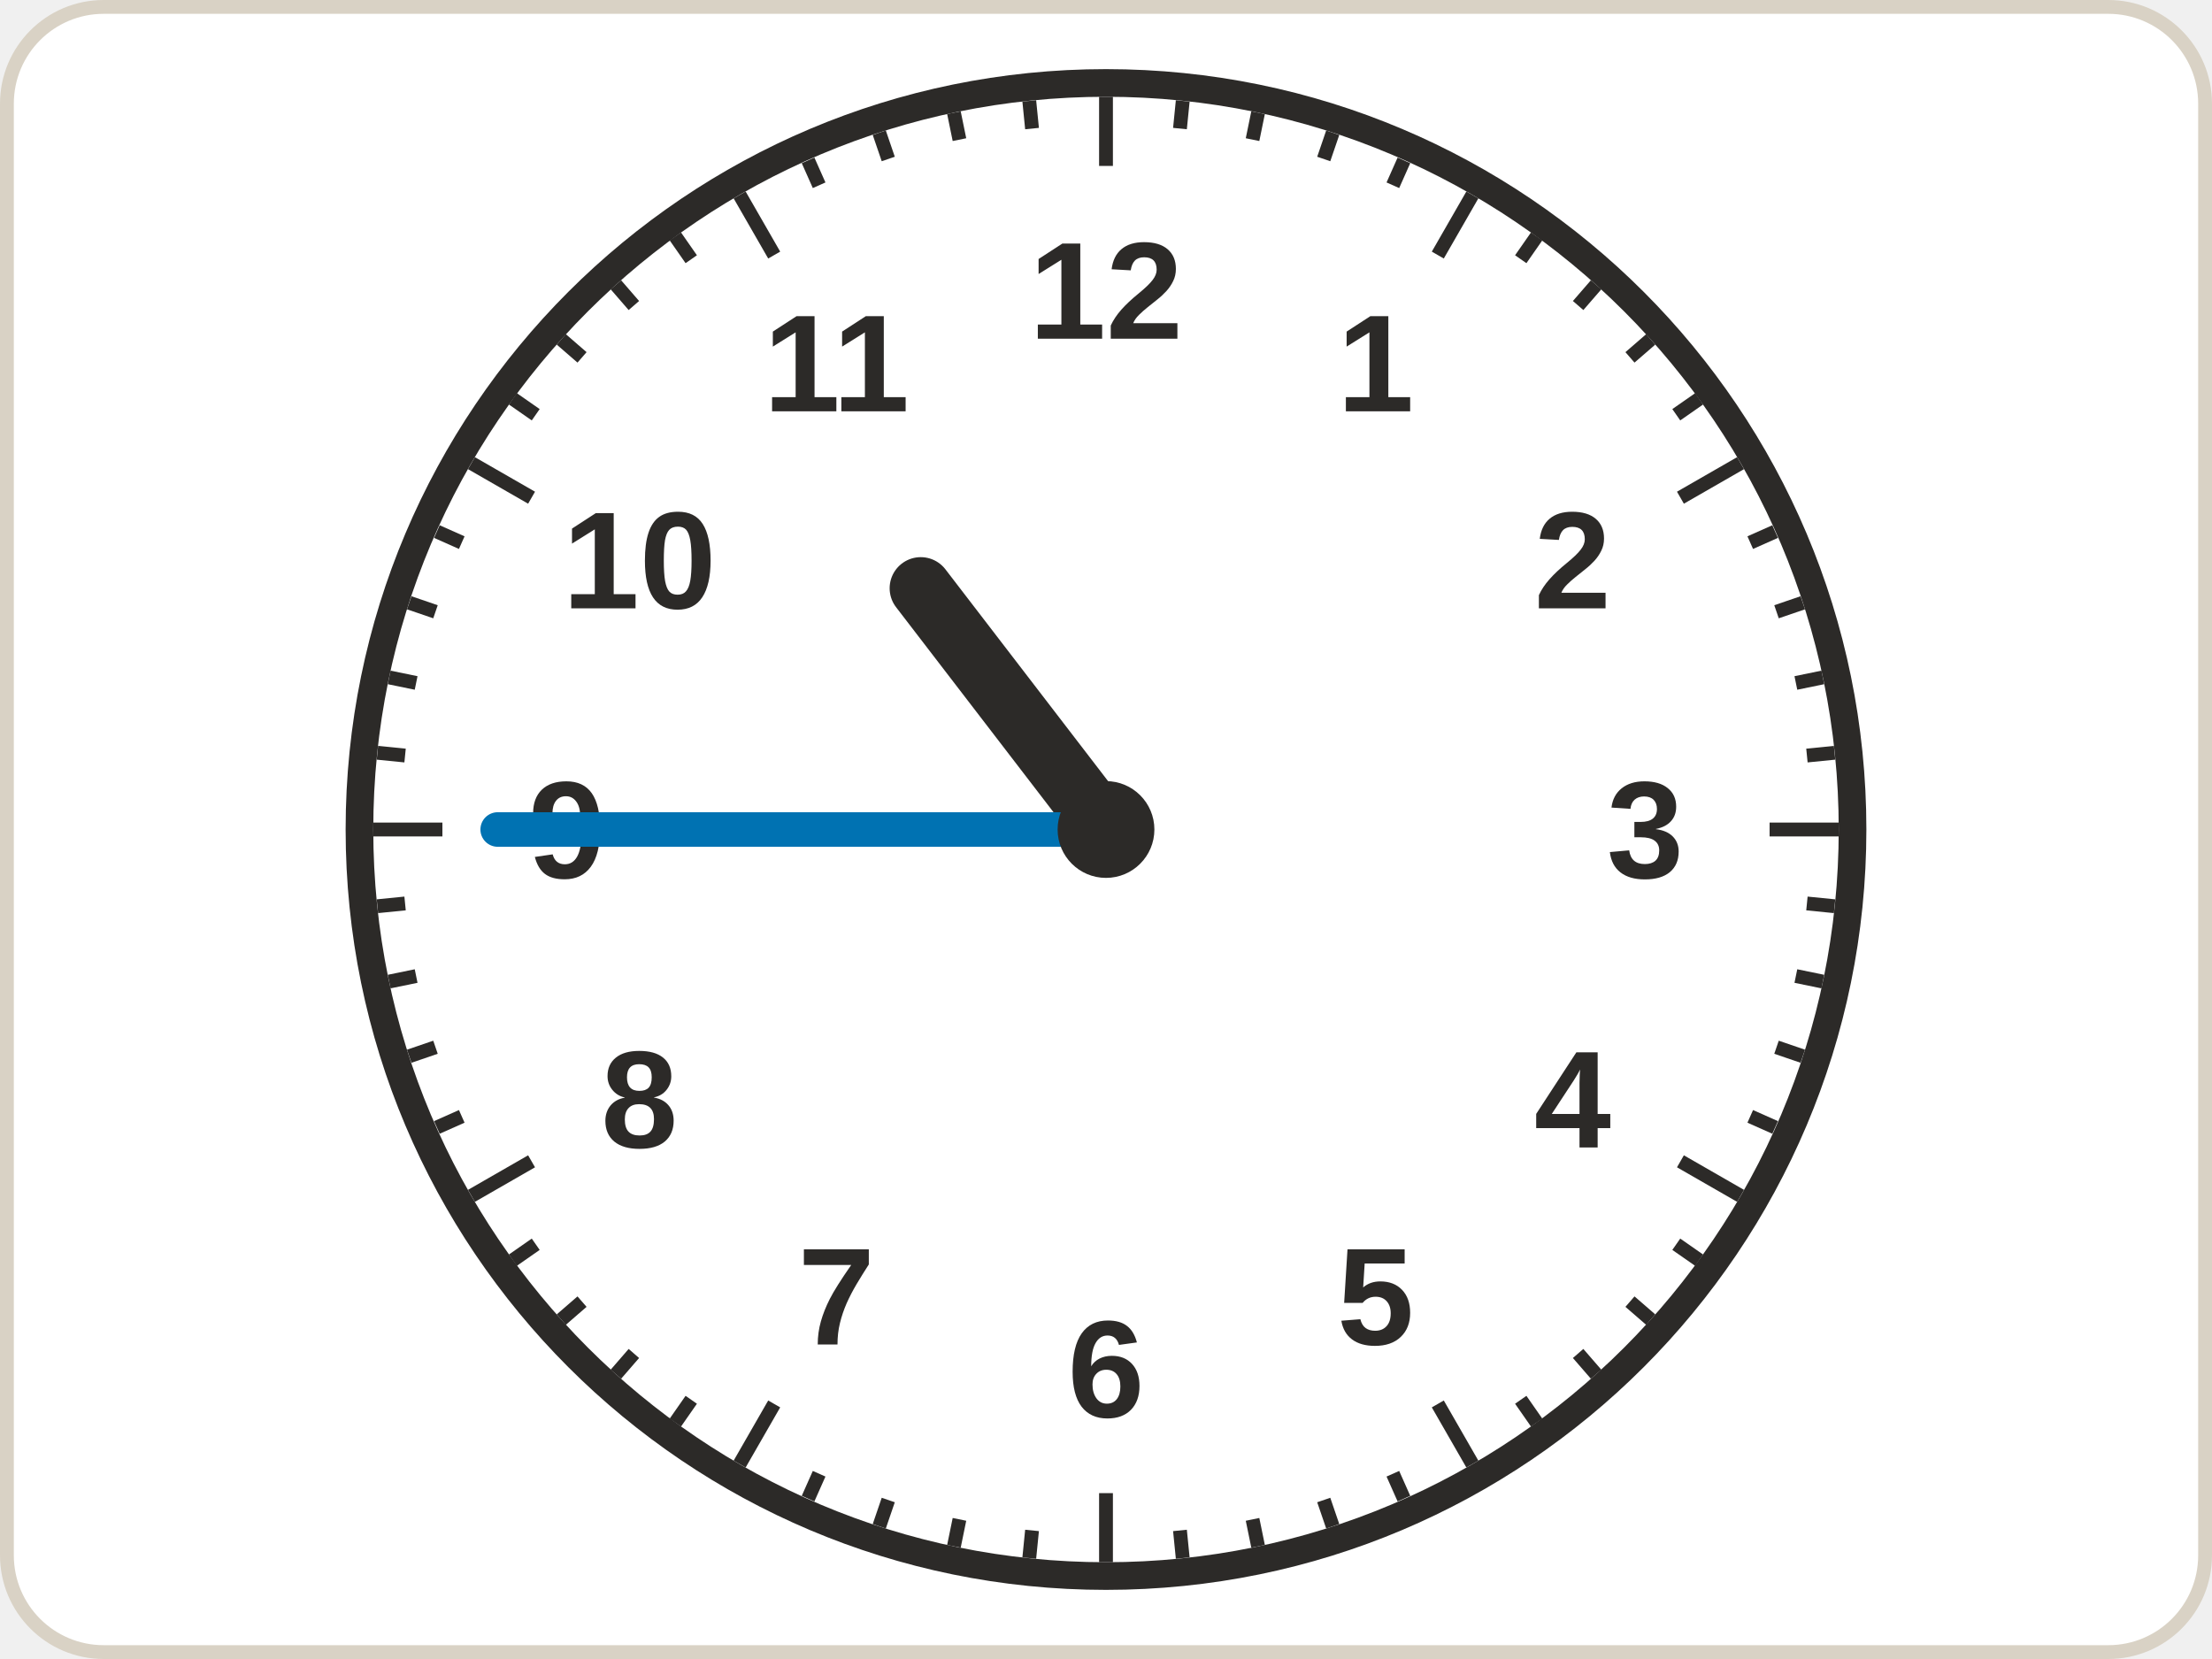
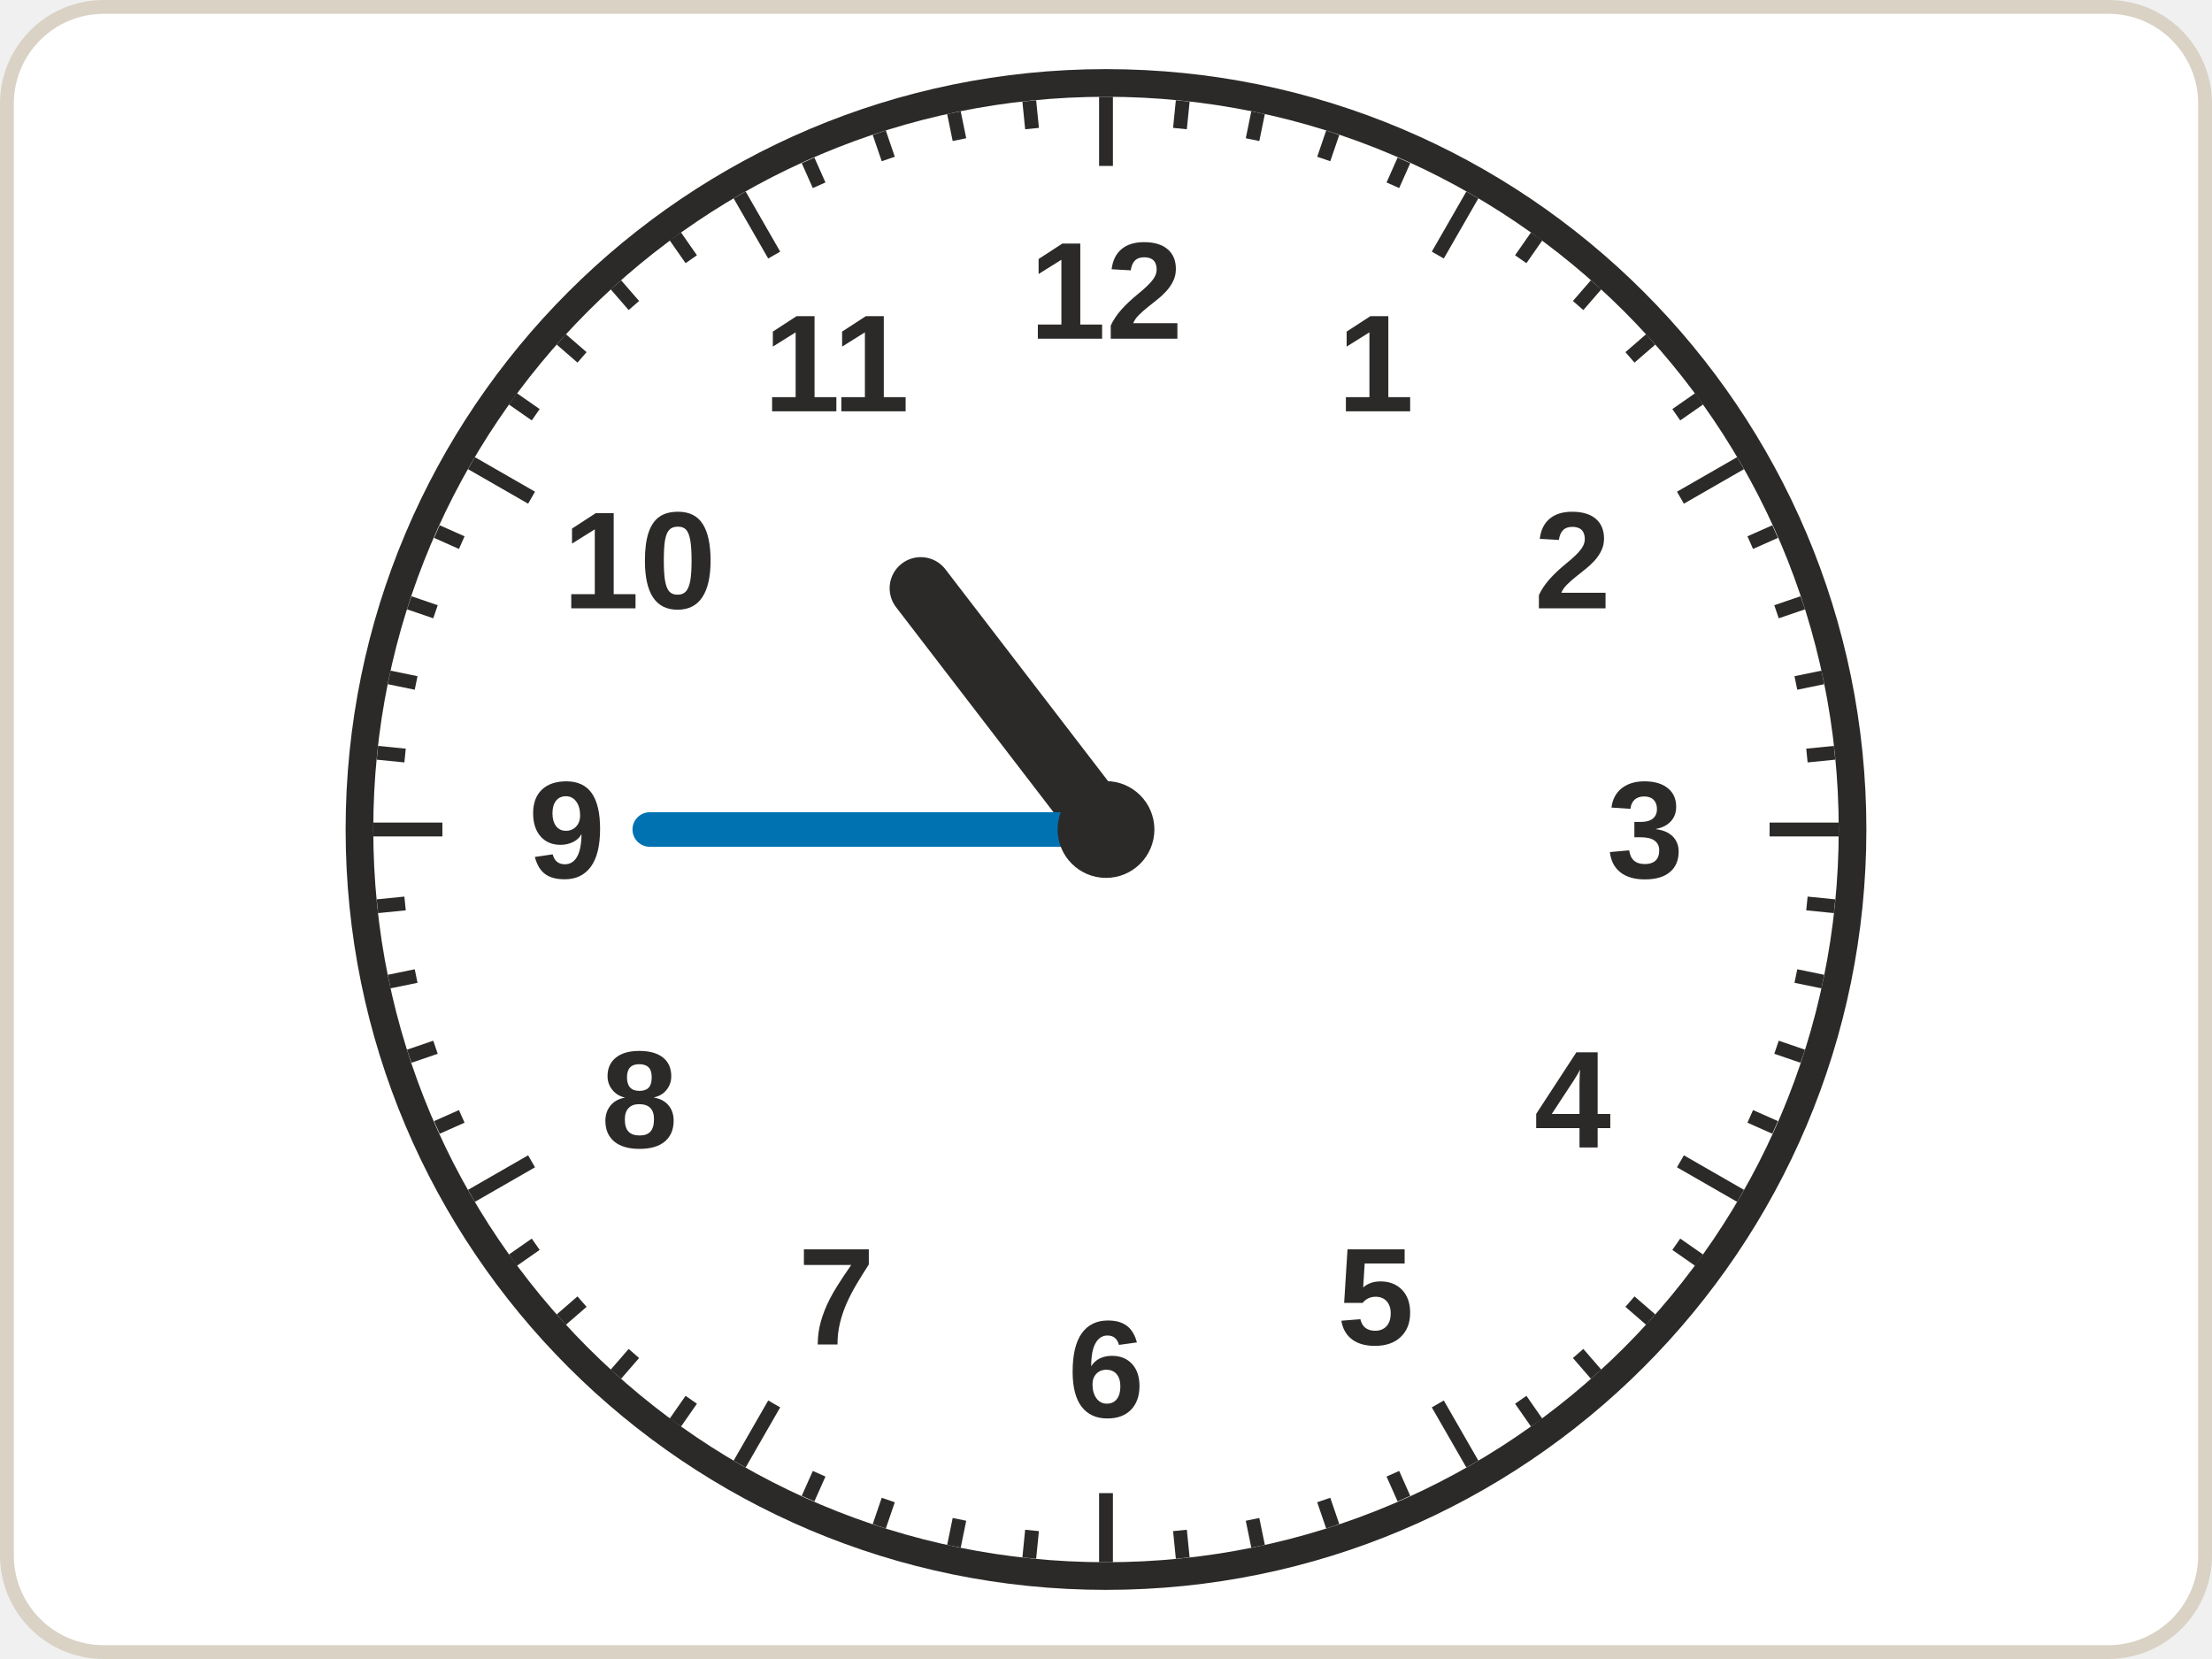
<svg xmlns="http://www.w3.org/2000/svg" viewBox="0 0 320 240" width="320" height="240">
  <rect x="1" y="1" width="318" height="238" rx="14" fill="#fff" stroke="#d9d2c5" stroke-width="2" />
  <circle cx="160" cy="120" r="108" fill="#fff" stroke="#2c2a28" stroke-width="4" />
  <path d="M160 24L160 14M170.7 18.6L171.1 14.6M181.2 20.2L182 16.3M191.5 23L192.8 19.2M201.5 26.8L203.1 23.2M208 36.9L213 28.2M220 37.5L222.3 34.2M228.3 44.2L230.9 41.2M235.8 51.7L238.8 49.1M242.5 60L245.8 57.7M243.1 72L251.8 67M253.2 78.5L256.8 76.9M257 88.5L260.8 87.2M259.8 98.8L263.7 98M261.4 109.3L265.4 108.9M256 120L266 120M261.4 130.7L265.4 131.1M259.8 141.2L263.7 142M257 151.5L260.8 152.8M253.2 161.5L256.8 163.1M243.1 168L251.8 173M242.5 180L245.8 182.3M235.8 188.3L238.8 190.9M228.3 195.8L230.9 198.8M220 202.5L222.3 205.8M208 203.1L213 211.8M201.5 213.2L203.1 216.8M191.5 217L192.8 220.8M181.2 219.8L182 223.7M170.7 221.4L171.1 225.4M160 216L160 226M149.3 221.4L148.9 225.4M138.8 219.8L138 223.7M128.5 217L127.2 220.8M118.5 213.2L116.9 216.8M112 203.1L107 211.8M100 202.5L97.7 205.8M91.7 195.8L89.1 198.8M84.2 188.3L81.2 190.9M77.5 180L74.2 182.3M76.9 168L68.2 173M66.8 161.5L63.2 163.1M63 151.5L59.2 152.8M60.2 141.2L56.3 142M58.6 130.7L54.6 131.1M64 120L54 120M58.6 109.3L54.6 108.9M60.2 98.8L56.3 98M63 88.5L59.2 87.2M66.8 78.5L63.2 76.9M76.9 72L68.2 67M77.5 60L74.2 57.7M84.2 51.7L81.2 49.1M91.7 44.2L89.1 41.2M100 37.5L97.7 34.2M112 36.9L107 28.2M118.5 26.8L116.9 23.2M128.5 23L127.2 19.2M138.8 20.2L138 16.3M149.3 18.6L148.9 14.6" stroke="#2c2a28" stroke-width="2" />
  <text x="199" y="59.5" font-family="Arial, Helvetica, sans-serif" font-size="20" font-weight="700" text-anchor="middle" fill="#2c2a28">1</text>
  <text x="227.5" y="88" font-family="Arial, Helvetica, sans-serif" font-size="20" font-weight="700" text-anchor="middle" fill="#2c2a28">2</text>
  <text x="238" y="127" font-family="Arial, Helvetica, sans-serif" font-size="20" font-weight="700" text-anchor="middle" fill="#2c2a28">3</text>
  <text x="227.5" y="166" font-family="Arial, Helvetica, sans-serif" font-size="20" font-weight="700" text-anchor="middle" fill="#2c2a28">4</text>
  <text x="199" y="194.5" font-family="Arial, Helvetica, sans-serif" font-size="20" font-weight="700" text-anchor="middle" fill="#2c2a28">5</text>
  <text x="160" y="205" font-family="Arial, Helvetica, sans-serif" font-size="20" font-weight="700" text-anchor="middle" fill="#2c2a28">6</text>
  <text x="121" y="194.5" font-family="Arial, Helvetica, sans-serif" font-size="20" font-weight="700" text-anchor="middle" fill="#2c2a28">7</text>
  <text x="92.5" y="166" font-family="Arial, Helvetica, sans-serif" font-size="20" font-weight="700" text-anchor="middle" fill="#2c2a28">8</text>
  <text x="82" y="127" font-family="Arial, Helvetica, sans-serif" font-size="20" font-weight="700" text-anchor="middle" fill="#2c2a28">9</text>
  <text x="92.5" y="88" font-family="Arial, Helvetica, sans-serif" font-size="20" font-weight="700" text-anchor="middle" fill="#2c2a28">10</text>
  <text x="121" y="59.5" font-family="Arial, Helvetica, sans-serif" font-size="20" font-weight="700" text-anchor="middle" fill="#2c2a28">11</text>
  <text x="160" y="49" font-family="Arial, Helvetica, sans-serif" font-size="20" font-weight="700" text-anchor="middle" fill="#2c2a28">12</text>
  <line id="lancetta-ore" x1="160" y1="120" x2="133.2" y2="85.1" stroke="#2c2a28" stroke-width="9" stroke-linecap="round" />
-   <line id="lancetta-minuti" x1="160" y1="120" x2="72" y2="120" stroke="#0072b2" stroke-width="5" stroke-linecap="round" />
+   <line id="lancetta-minuti" x1="160" y1="120" x2="94.0" y2="120.0" stroke="#0072b2" stroke-width="5" stroke-linecap="round" />
  <circle cx="160" cy="120" r="7" fill="#2c2a28" />
</svg>
